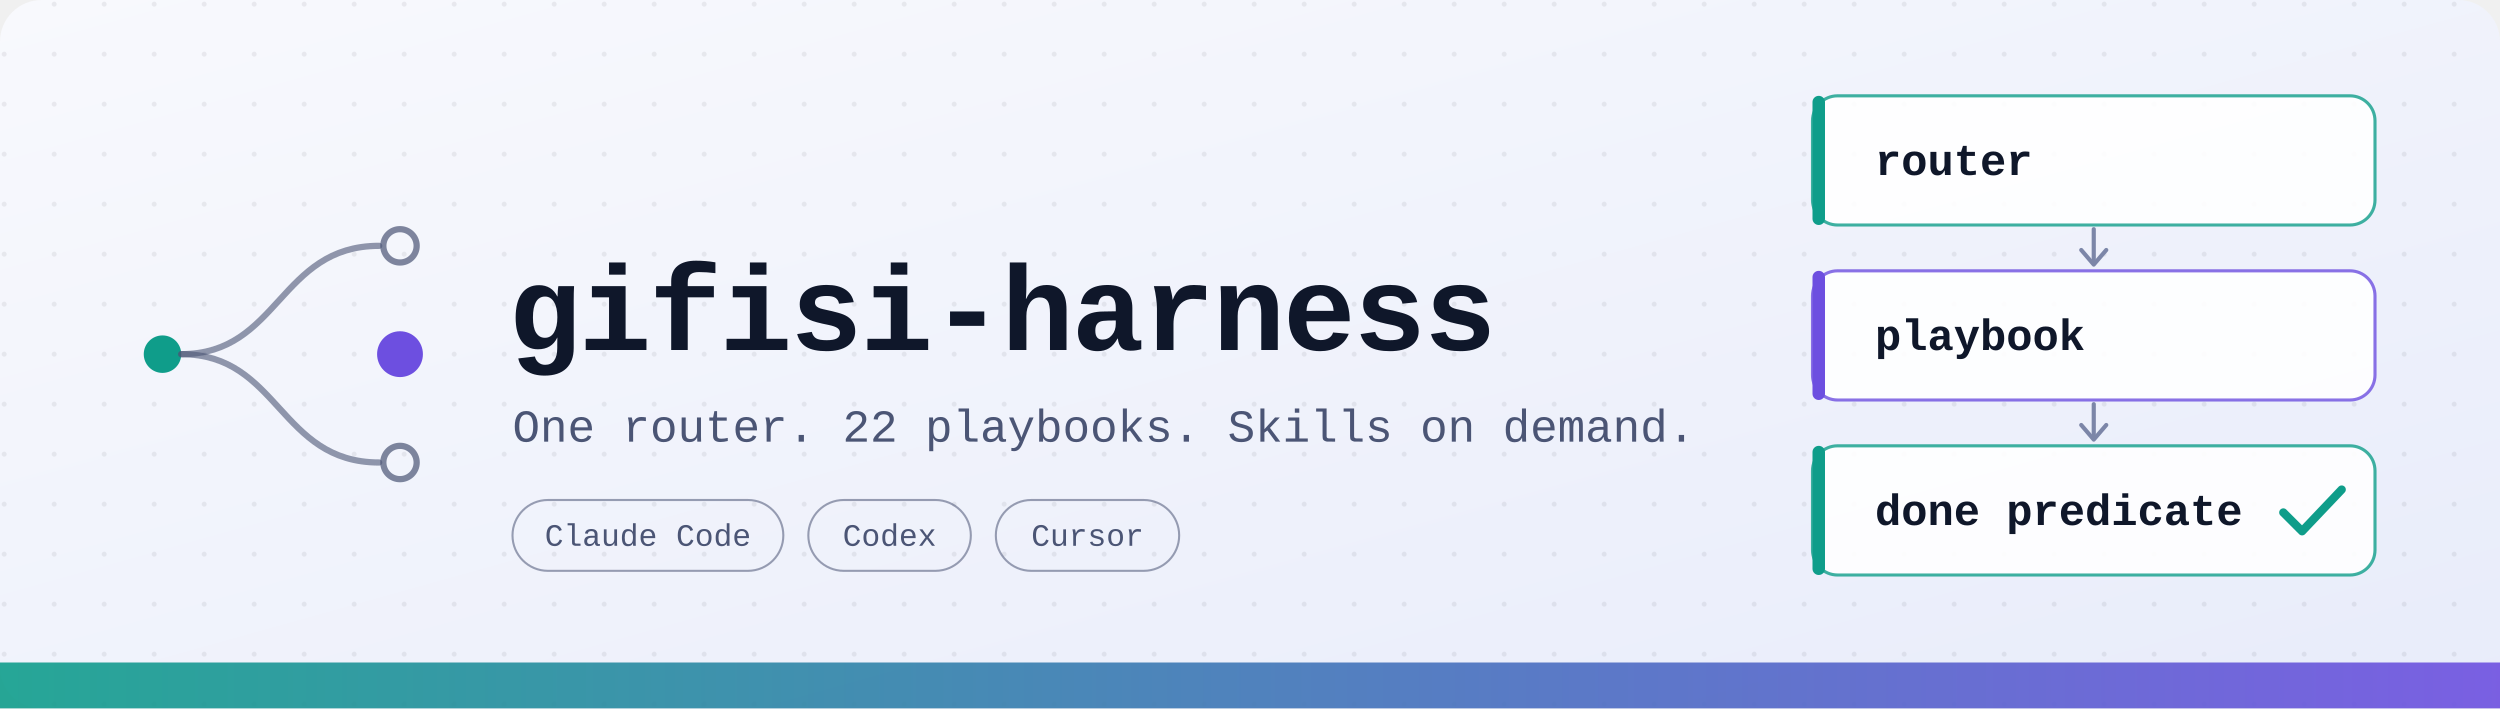
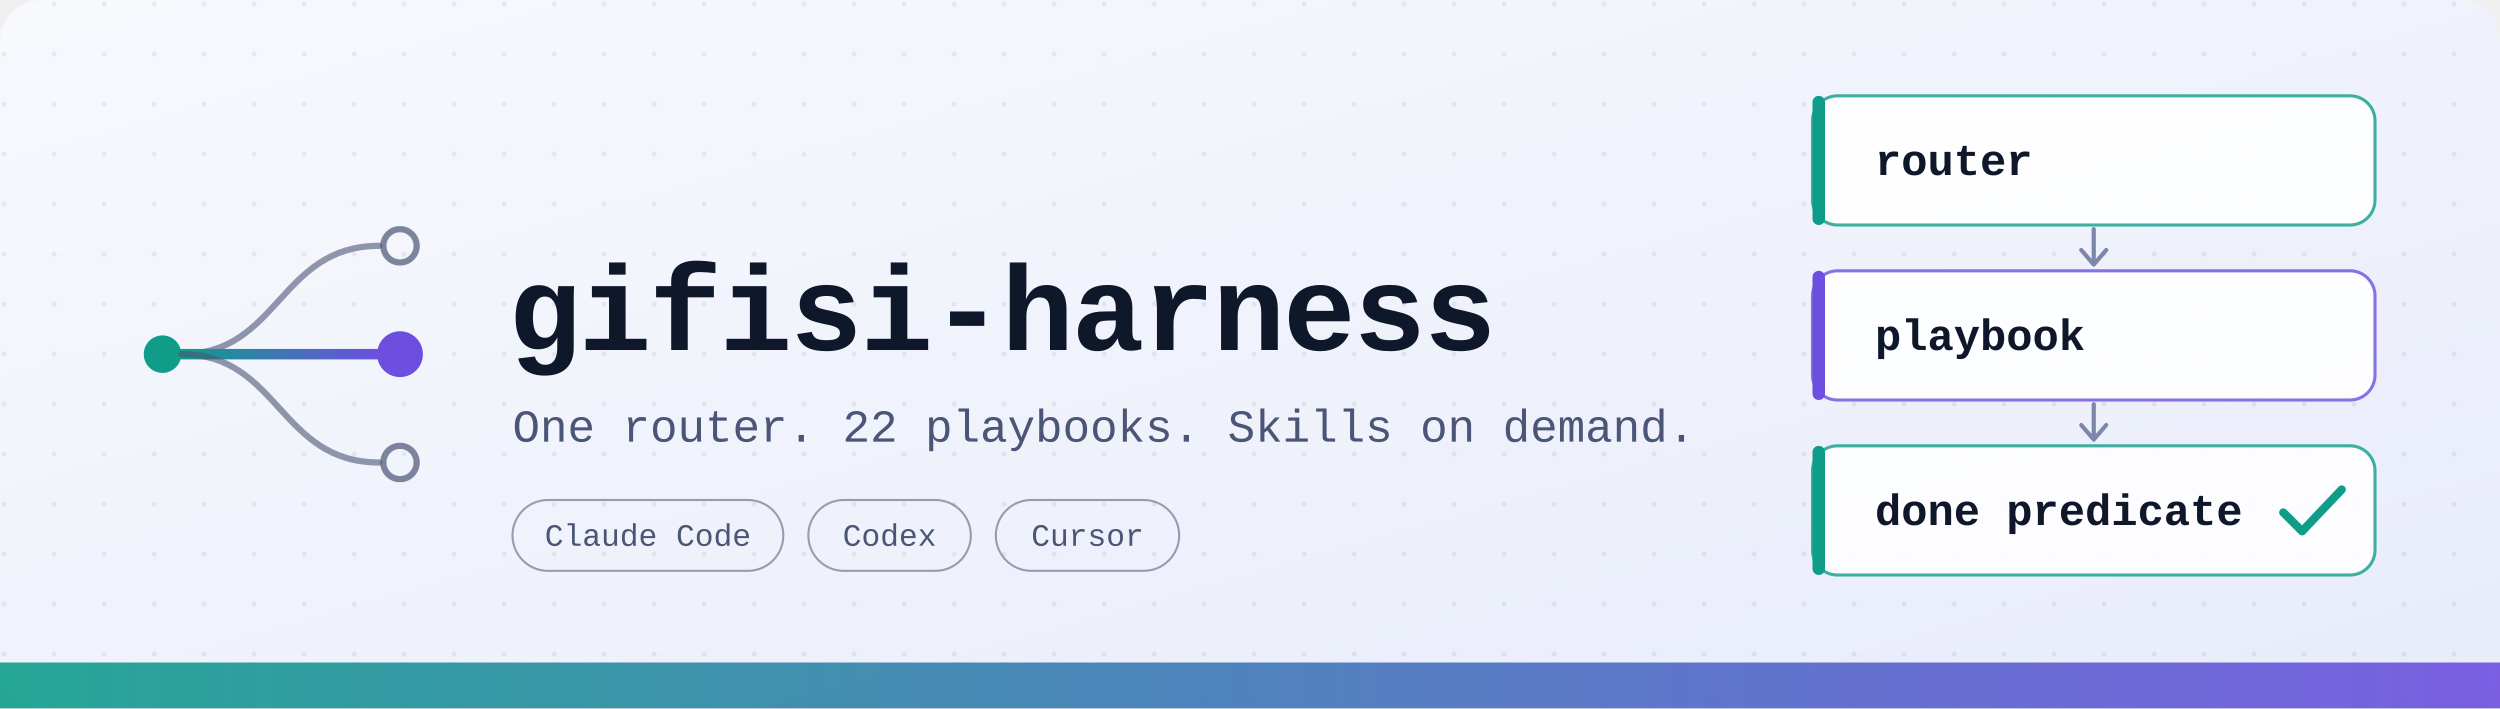
<svg xmlns="http://www.w3.org/2000/svg" viewBox="0 0 1200 340" width="1200" height="340" role="img" aria-labelledby="t d">
  <defs>
    <linearGradient id="bg" x1="0" y1="0" x2="1" y2="1">
      <stop offset="0" stop-color="#f8f9fd" />
      <stop offset="1" stop-color="#e8ecfa" />
    </linearGradient>
    <linearGradient id="ac" x1="0" y1="0" x2="1" y2="0">
+       <stop offset="0" stop-color="#0f9d8a" />
+       <stop offset="1" stop-color="#6d4fe0" />
+     </linearGradient>
+     <linearGradient id="mid" gradientUnits="userSpaceOnUse" x1="23" y1="0" x2="118" y2="0">
      <stop offset="0" stop-color="#0f9d8a" />
      <stop offset="1" stop-color="#6d4fe0" />
    </linearGradient>
    <pattern id="dots" width="24" height="24" patternUnits="userSpaceOnUse">
      <circle cx="2" cy="2" r="1.2" fill="#0f172a" fill-opacity="0.07" />
    </pattern>
  </defs>
  <rect width="1200" height="340" rx="20" fill="url(#bg)" />
  <rect width="1200" height="340" rx="20" fill="url(#dots)" />
  <rect x="0" y="318" width="1200" height="22" rx="0" fill="url(#ac)" fill-opacity="0.9" clip-path="inset(0 round 0 0 20px 20px)" />
  <g transform="translate(64 96)" fill="none" stroke-linecap="round">
    <circle cx="14" cy="74" r="9" fill="#0f9d8a" />
    <path d="M23 74 C 70 74, 70 22, 118 22" stroke="#4b5575" stroke-opacity="0.6" stroke-width="3" />
-     <path d="M23 74 L 118 74" stroke="url(#ac)" stroke-width="5" />
+     <path d="M23 74 L 118 74" stroke="url(#mid)" stroke-width="5" />
    <path d="M23 74 C 70 74, 70 126, 118 126" stroke="#4b5575" stroke-opacity="0.6" stroke-width="3" />
    <circle cx="128" cy="22" r="8" stroke="#4b5575" stroke-opacity="0.7" stroke-width="3" />
    <circle cx="128" cy="74" r="11" fill="#6d4fe0" />
    <circle cx="128" cy="126" r="8" stroke="#4b5575" stroke-opacity="0.7" stroke-width="3" />
  </g>
  <text x="244" y="168" font-family="SFMono-Regular, Consolas, 'Liberation Mono', Menlo, monospace" font-size="58" font-weight="700" fill="#0f172a" letter-spacing="-1">gifisi-harness</text>
  <text x="246" y="212" font-family="SFMono-Regular, Consolas, 'Liberation Mono', Menlo, monospace" font-size="22" fill="#4b5575">One router. 22 playbooks. Skills on demand.</text>
  <g>
    <rect x="246" y="240" width="130" height="34" rx="17" fill="none" stroke="#4b5575" stroke-opacity="0.55" />
    <text x="311" y="262" text-anchor="middle" font-family="SFMono-Regular, Consolas, 'Liberation Mono', Menlo, monospace" font-size="15" fill="#4b5575">Claude Code</text>
  </g>
  <g>
    <rect x="388" y="240" width="78" height="34" rx="17" fill="none" stroke="#4b5575" stroke-opacity="0.55" />
    <text x="427" y="262" text-anchor="middle" font-family="SFMono-Regular, Consolas, 'Liberation Mono', Menlo, monospace" font-size="15" fill="#4b5575">Codex</text>
  </g>
  <g>
    <rect x="478" y="240" width="88" height="34" rx="17" fill="none" stroke="#4b5575" stroke-opacity="0.55" />
    <text x="522" y="262" text-anchor="middle" font-family="SFMono-Regular, Consolas, 'Liberation Mono', Menlo, monospace" font-size="15" fill="#4b5575">Cursor</text>
  </g>
  <g>
    <rect x="870" y="46" width="270" height="62" rx="12" fill="#ffffff" fill-opacity="0.9" stroke="#0f9d8a" stroke-opacity="0.8" stroke-width="1.5" />
    <rect x="870" y="46" width="6" height="62" rx="3" fill="#0f9d8a" />
    <text x="900" y="84" font-family="SFMono-Regular, Consolas, 'Liberation Mono', Menlo, monospace" font-size="21" font-weight="600" fill="#0f172a">router</text>
  </g>
  <path d="M1005 110 v16" stroke="#7c86a8" stroke-width="2" stroke-linecap="round" />
  <path d="M999 120 l6 7 l6 -7" fill="none" stroke="#7c86a8" stroke-width="2" stroke-linecap="round" stroke-linejoin="round" />
  <g>
    <rect x="870" y="130" width="270" height="62" rx="12" fill="#ffffff" fill-opacity="0.9" stroke="#6d4fe0" stroke-opacity="0.8" stroke-width="1.5" />
    <rect x="870" y="130" width="6" height="62" rx="3" fill="#6d4fe0" />
    <text x="900" y="168" font-family="SFMono-Regular, Consolas, 'Liberation Mono', Menlo, monospace" font-size="21" font-weight="600" fill="#0f172a">playbook</text>
  </g>
  <path d="M1005 194 v16" stroke="#7c86a8" stroke-width="2" stroke-linecap="round" />
  <path d="M999 204 l6 7 l6 -7" fill="none" stroke="#7c86a8" stroke-width="2" stroke-linecap="round" stroke-linejoin="round" />
  <g>
    <rect x="870" y="214" width="270" height="62" rx="12" fill="#ffffff" fill-opacity="0.9" stroke="#0f9d8a" stroke-opacity="0.8" stroke-width="1.5" />
    <rect x="870" y="214" width="6" height="62" rx="3" fill="#0f9d8a" />
    <text x="900" y="252" font-family="SFMono-Regular, Consolas, 'Liberation Mono', Menlo, monospace" font-size="21" font-weight="600" fill="#0f172a">done predicate</text>
    <path d="M1096 246 l9 9 l19 -20" fill="none" stroke="#0f9d8a" stroke-width="4" stroke-linecap="round" stroke-linejoin="round" />
  </g>
</svg>
